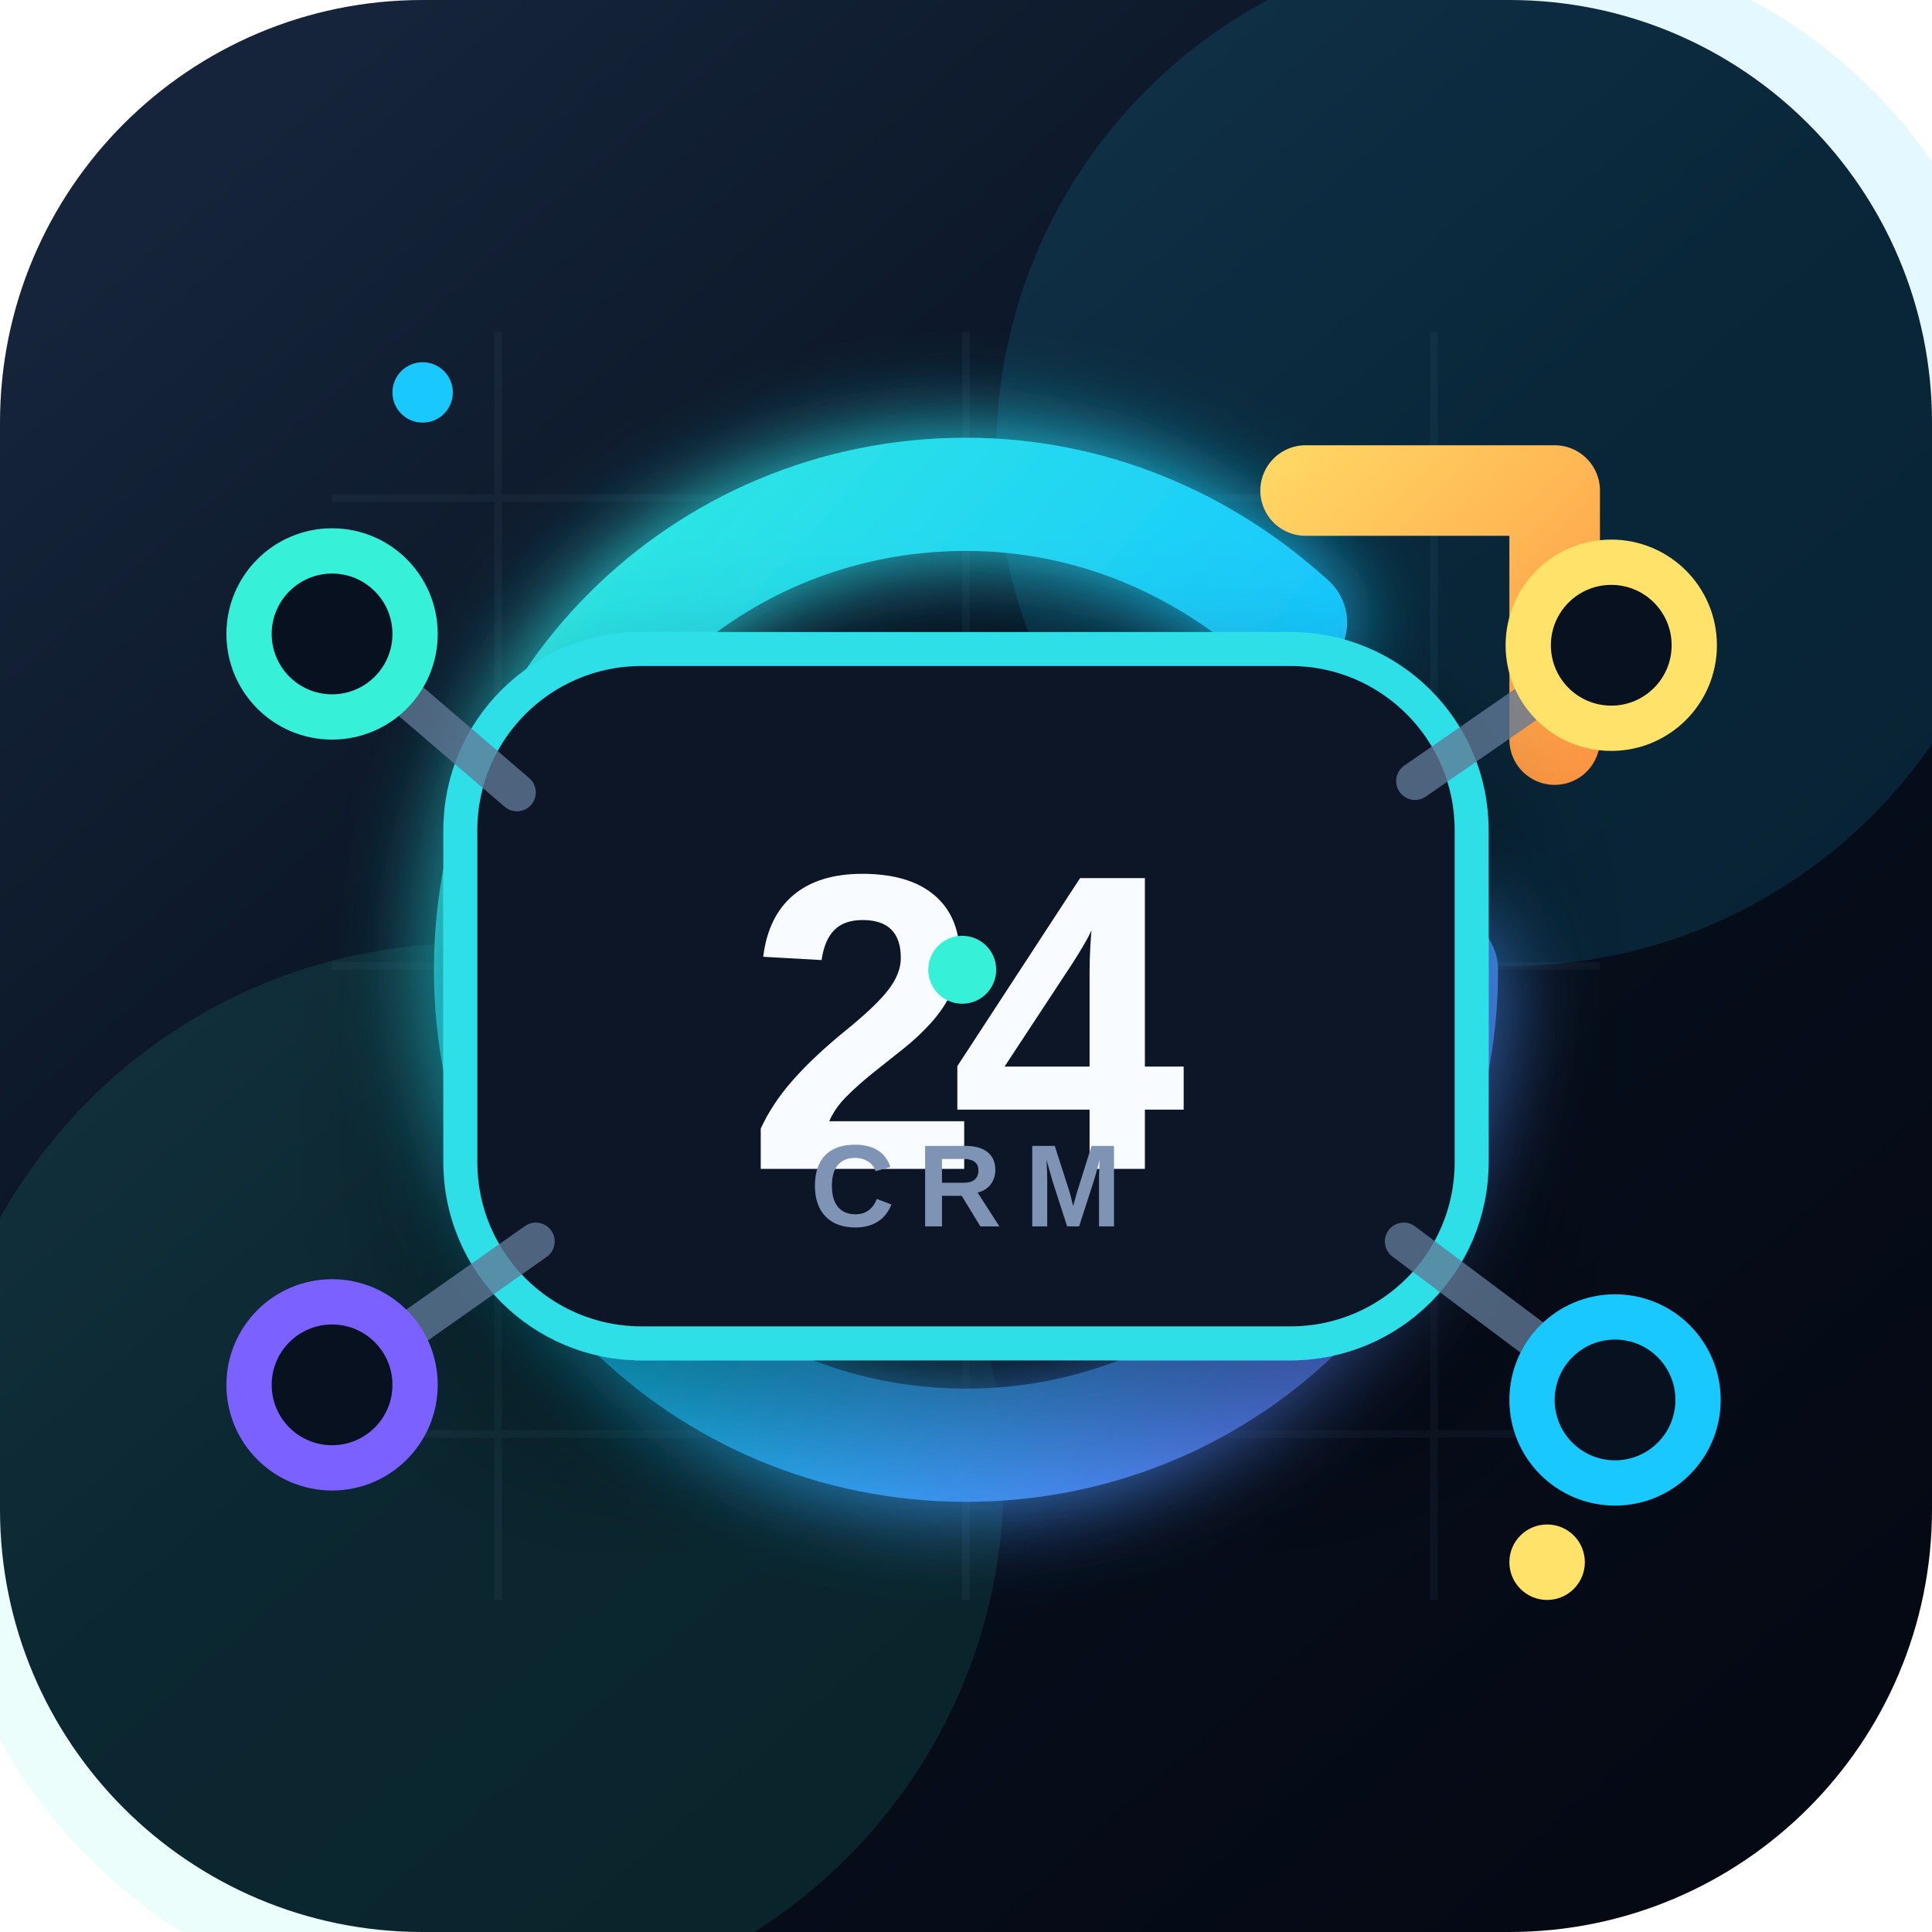
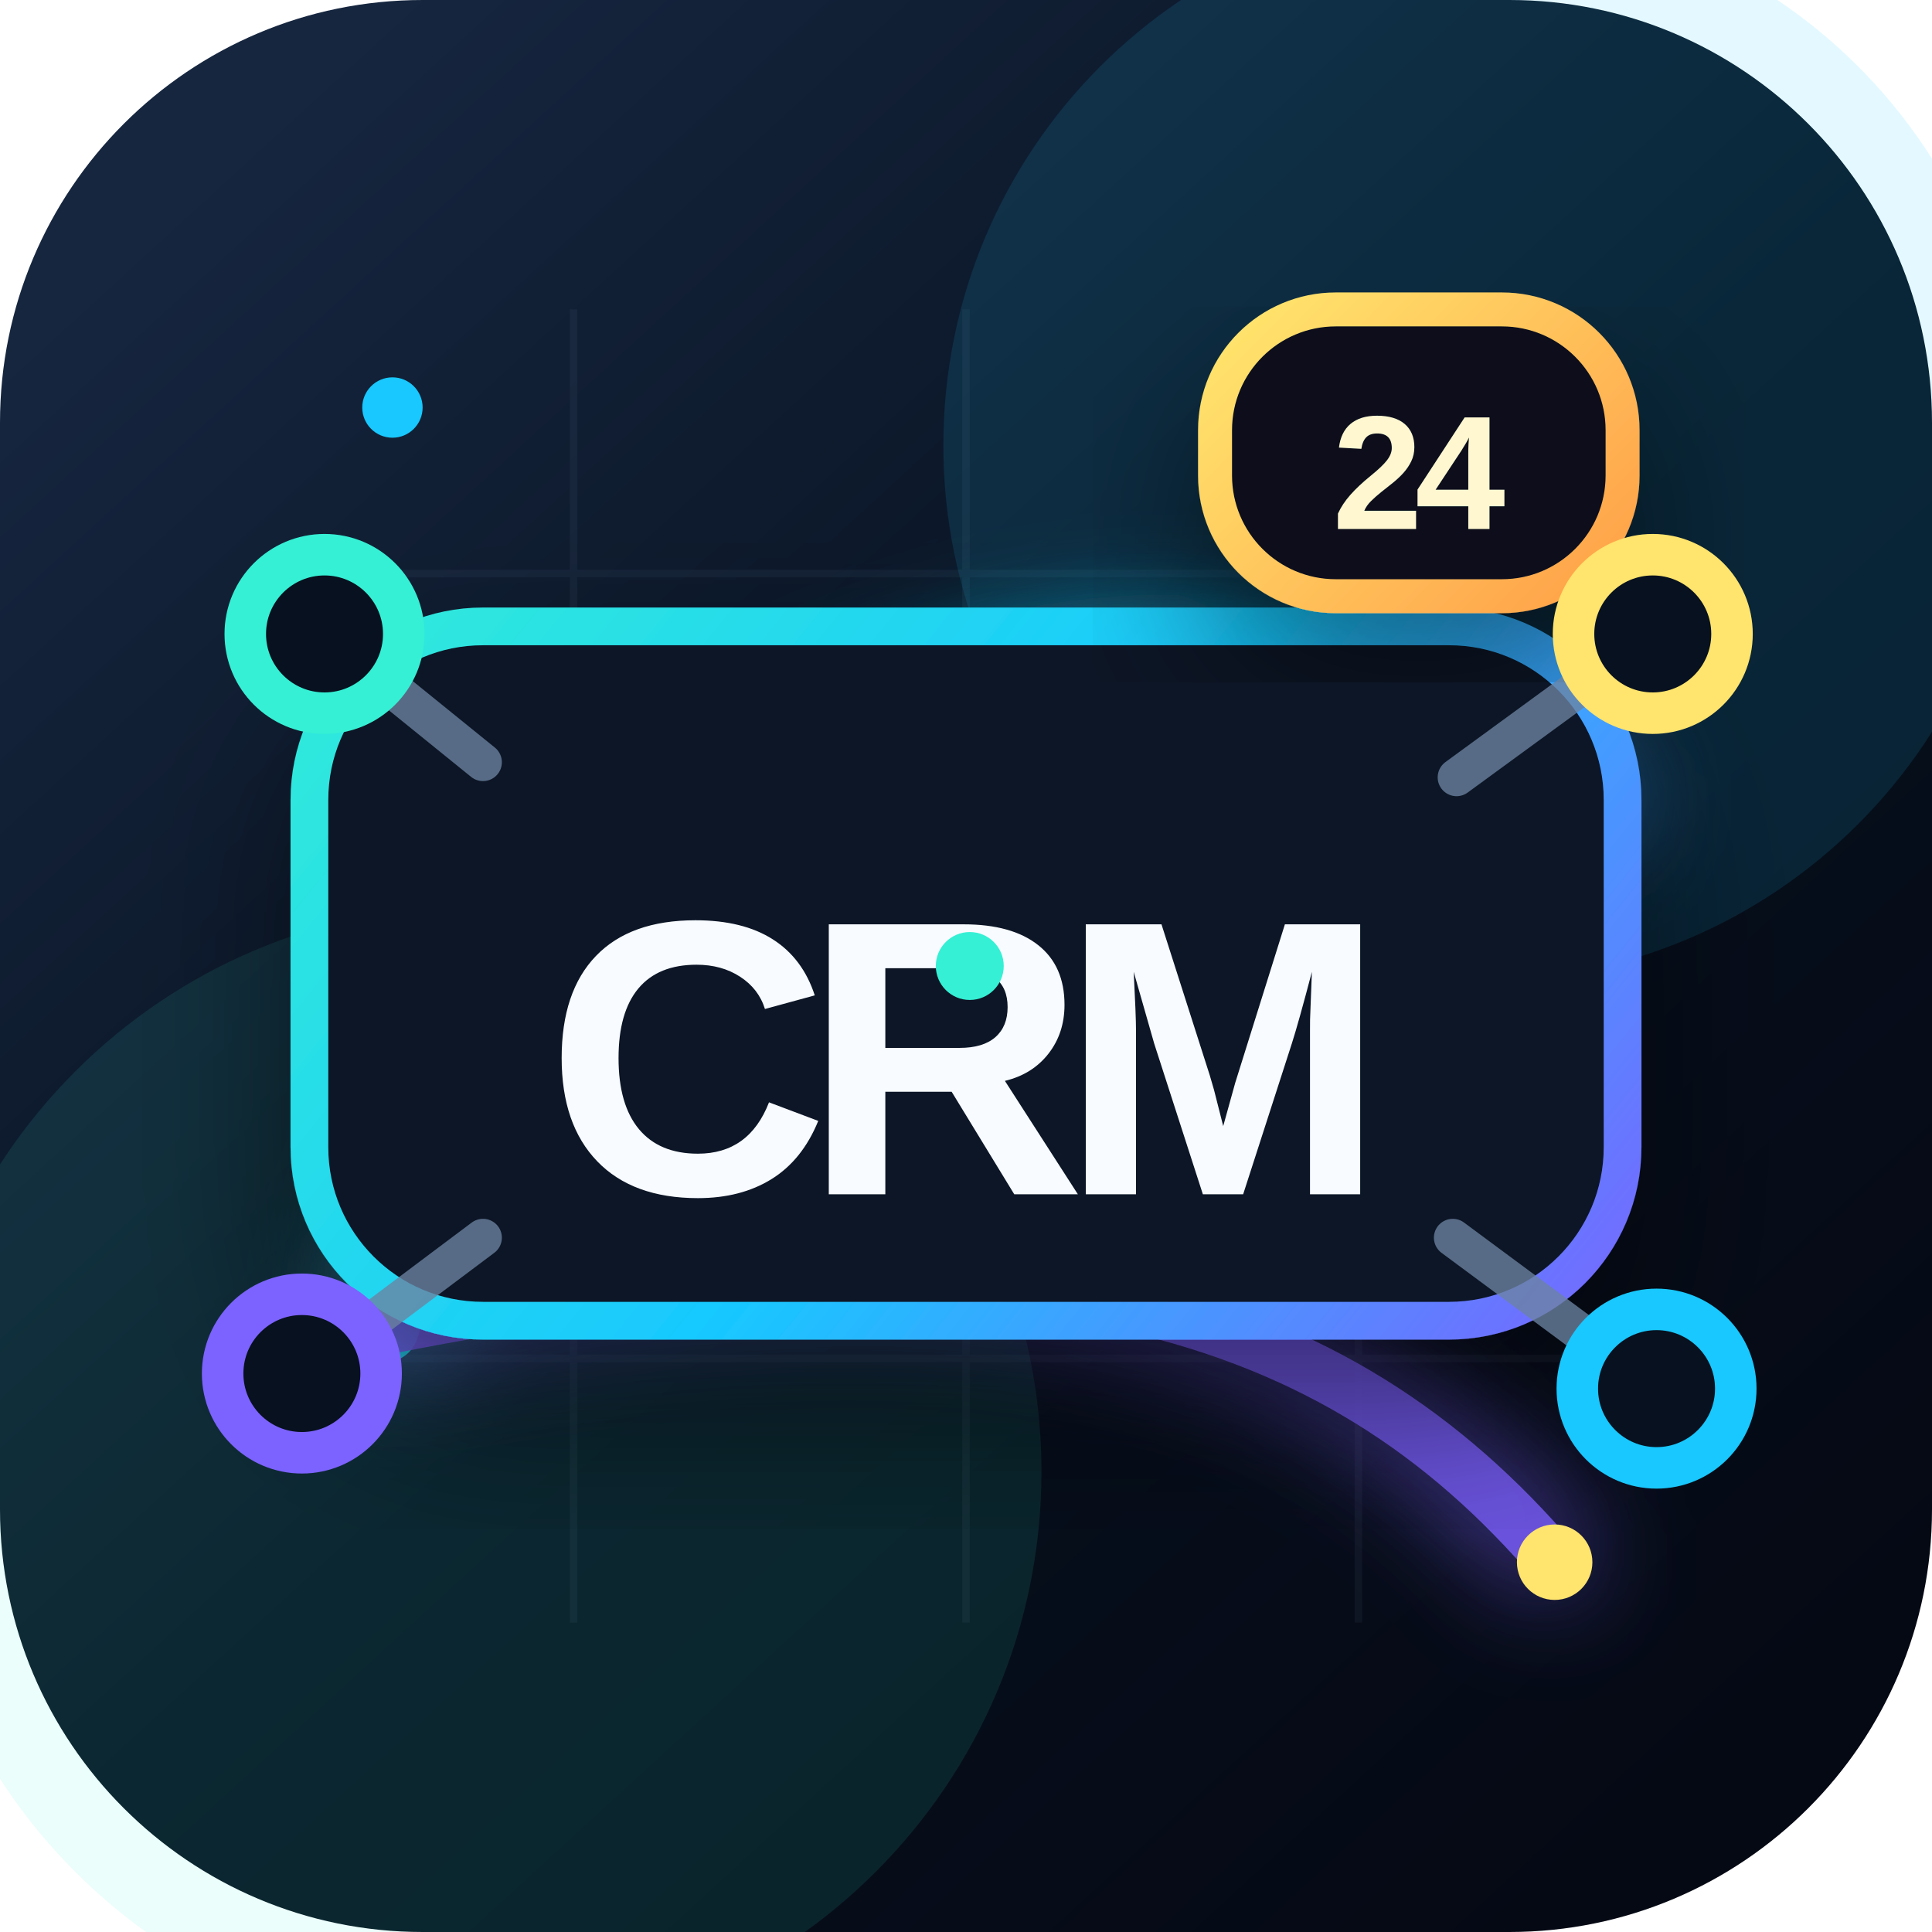
- <svg xmlns="http://www.w3.org/2000/svg" viewBox="0 0 512 512" role="img" aria-label="24CRM">
+ <svg xmlns="http://www.w3.org/2000/svg" viewBox="0 0 512 512" role="img" aria-label="CRM 24">
  <defs>
-     <linearGradient id="bg" x1="64" y1="36" x2="448" y2="476" gradientUnits="userSpaceOnUse">
-       <stop stop-color="#15243a" />
-       <stop offset=".48" stop-color="#07111f" />
+     <linearGradient id="bg" x1="58" y1="40" x2="454" y2="472" gradientUnits="userSpaceOnUse">
+       <stop stop-color="#16263f" />
+       <stop offset=".52" stop-color="#07111f" />
      <stop offset="1" stop-color="#050914" />
    </linearGradient>
-     <linearGradient id="accent" x1="106" y1="118" x2="414" y2="392" gradientUnits="userSpaceOnUse">
-       <stop stop-color="#36f1d8" />
-       <stop offset=".52" stop-color="#18c8ff" />
-       <stop offset="1" stop-color="#7b61ff" />
+     <linearGradient id="main" x1="86" y1="118" x2="414" y2="384" gradientUnits="userSpaceOnUse">
+       <stop stop-color="#35f0d4" />
+       <stop offset=".54" stop-color="#18c8ff" />
+       <stop offset="1" stop-color="#7c62ff" />
    </linearGradient>
-     <linearGradient id="warm" x1="320" y1="112" x2="432" y2="224" gradientUnits="userSpaceOnUse">
-       <stop stop-color="#ffe26a" />
-       <stop offset="1" stop-color="#ff8a3d" />
+     <linearGradient id="badge" x1="330" y1="82" x2="444" y2="196" gradientUnits="userSpaceOnUse">
+       <stop stop-color="#ffe46d" />
+       <stop offset="1" stop-color="#ff8b3d" />
    </linearGradient>
    <filter id="shadow" x="-30%" y="-30%" width="160%" height="160%">
-       <feDropShadow dx="0" dy="20" stdDeviation="20" flood-color="#000712" flood-opacity=".44" />
+       <feDropShadow dx="0" dy="22" stdDeviation="21" flood-color="#000712" flood-opacity=".46" />
    </filter>
    <filter id="glow" x="-45%" y="-45%" width="190%" height="190%">
-       <feGaussianBlur stdDeviation="12" result="blur" />
+       <feGaussianBlur stdDeviation="14" result="blur" />
      <feMerge>
        <feMergeNode in="blur" />
        <feMergeNode in="SourceGraphic" />
      </feMerge>
    </filter>
  </defs>
  <rect width="512" height="512" rx="112" fill="url(#bg)" />
-   <path d="M88 132h336M88 256h336M88 380h336M132 88v336M256 88v336M380 88v336" stroke="#6a7f9e" stroke-width="2" opacity=".08" />
-   <circle cx="400" cy="120" r="136" fill="#18c8ff" opacity=".12" />
-   <circle cx="124" cy="392" r="142" fill="#36f1d8" opacity=".1" />
-   <path d="M382 257c0 70-56 126-126 126s-126-56-126-126 56-126 126-126c33 0 63 13 86 34" fill="none" stroke="url(#accent)" stroke-width="30" stroke-linecap="round" filter="url(#glow)" />
-   <path d="M346 130h66v66" fill="none" stroke="url(#warm)" stroke-width="24" stroke-linecap="round" stroke-linejoin="round" />
+   <path d="M82 152h348M82 256h348M82 360h348M152 82v348M256 82v348M360 82v348" stroke="#88a0c0" stroke-width="2" opacity=".07" />
+   <circle cx="392" cy="118" r="142" fill="#18c8ff" opacity=".12" />
+   <circle cx="126" cy="390" r="150" fill="#35f0d4" opacity=".1" />
+   <g filter="url(#glow)" opacity=".92">
+     <path d="M102 352c28-83 74-137 137-161 61-24 122-16 183 22" fill="none" stroke="url(#main)" stroke-width="18" stroke-linecap="round" />
+     <path d="M102 352c80-16 146-18 198-6 48 11 83 34 112 68" fill="none" stroke="#7c62ff" stroke-width="14" stroke-linecap="round" opacity=".88" />
+   </g>
  <g filter="url(#shadow)">
-     <rect x="122" y="172" width="268" height="184" rx="48" fill="#0a1627" stroke="#2edfe8" stroke-width="9" />
-     <text x="256" y="278" text-anchor="middle" dominant-baseline="middle" fill="#f8fbff" font-family="Arial, Helvetica, sans-serif" font-size="112" font-weight="900" letter-spacing="-8">24</text>
-     <text x="256" y="325" text-anchor="middle" fill="#7f94b4" font-family="Arial, Helvetica, sans-serif" font-size="31" font-weight="800" letter-spacing="6">CRM</text>
+     <rect x="82" y="166" width="348" height="184" rx="46" fill="#0a1627" stroke="url(#main)" stroke-width="10" />
+     <text x="256" y="287" text-anchor="middle" dominant-baseline="middle" fill="#f8fbff" font-family="Arial Black, Arial, Helvetica, sans-serif" font-size="104" font-weight="900" letter-spacing="-7">CRM</text>
  </g>
-   <path d="M137 210 88 168M375 207l52-36M142 329l-54 38M372 329l56 42" stroke="#607896" stroke-width="10" stroke-linecap="round" opacity=".78" />
-   <circle cx="88" cy="168" r="22" fill="#07111f" stroke="#36f1d8" stroke-width="12" />
-   <circle cx="427" cy="171" r="22" fill="#07111f" stroke="#ffe26a" stroke-width="12" />
-   <circle cx="88" cy="367" r="22" fill="#07111f" stroke="#7b61ff" stroke-width="12" />
-   <circle cx="428" cy="371" r="22" fill="#07111f" stroke="#18c8ff" stroke-width="12" />
-   <circle cx="255" cy="257" r="9" fill="#36f1d8" />
-   <circle cx="410" cy="414" r="10" fill="#ffe26a" />
-   <circle cx="112" cy="104" r="8" fill="#18c8ff" />
+   <g filter="url(#shadow)">
+     <rect x="322" y="82" width="108" height="76" rx="32" fill="#07111f" stroke="url(#badge)" stroke-width="9" />
+     <text x="376" y="128" text-anchor="middle" dominant-baseline="middle" fill="#fff7d0" font-family="Arial Black, Arial, Helvetica, sans-serif" font-size="43" font-weight="900" letter-spacing="-2">24</text>
+   </g>
+   <path d="M128 202 86 168M386 206l52-38M128 328l-48 36M385 328l54 40" stroke="#6b83a1" stroke-width="10" stroke-linecap="round" opacity=".78" />
+   <circle cx="86" cy="168" r="21" fill="#07111f" stroke="#35f0d4" stroke-width="11" />
+   <circle cx="438" cy="168" r="21" fill="#07111f" stroke="#ffe46d" stroke-width="11" />
+   <circle cx="80" cy="364" r="21" fill="#07111f" stroke="#7c62ff" stroke-width="11" />
+   <circle cx="439" cy="368" r="21" fill="#07111f" stroke="#18c8ff" stroke-width="11" />
+   <circle cx="257" cy="256" r="9" fill="#35f0d4" />
+   <circle cx="104" cy="108" r="8" fill="#18c8ff" />
+   <circle cx="412" cy="414" r="10" fill="#ffe46d" />
</svg>
